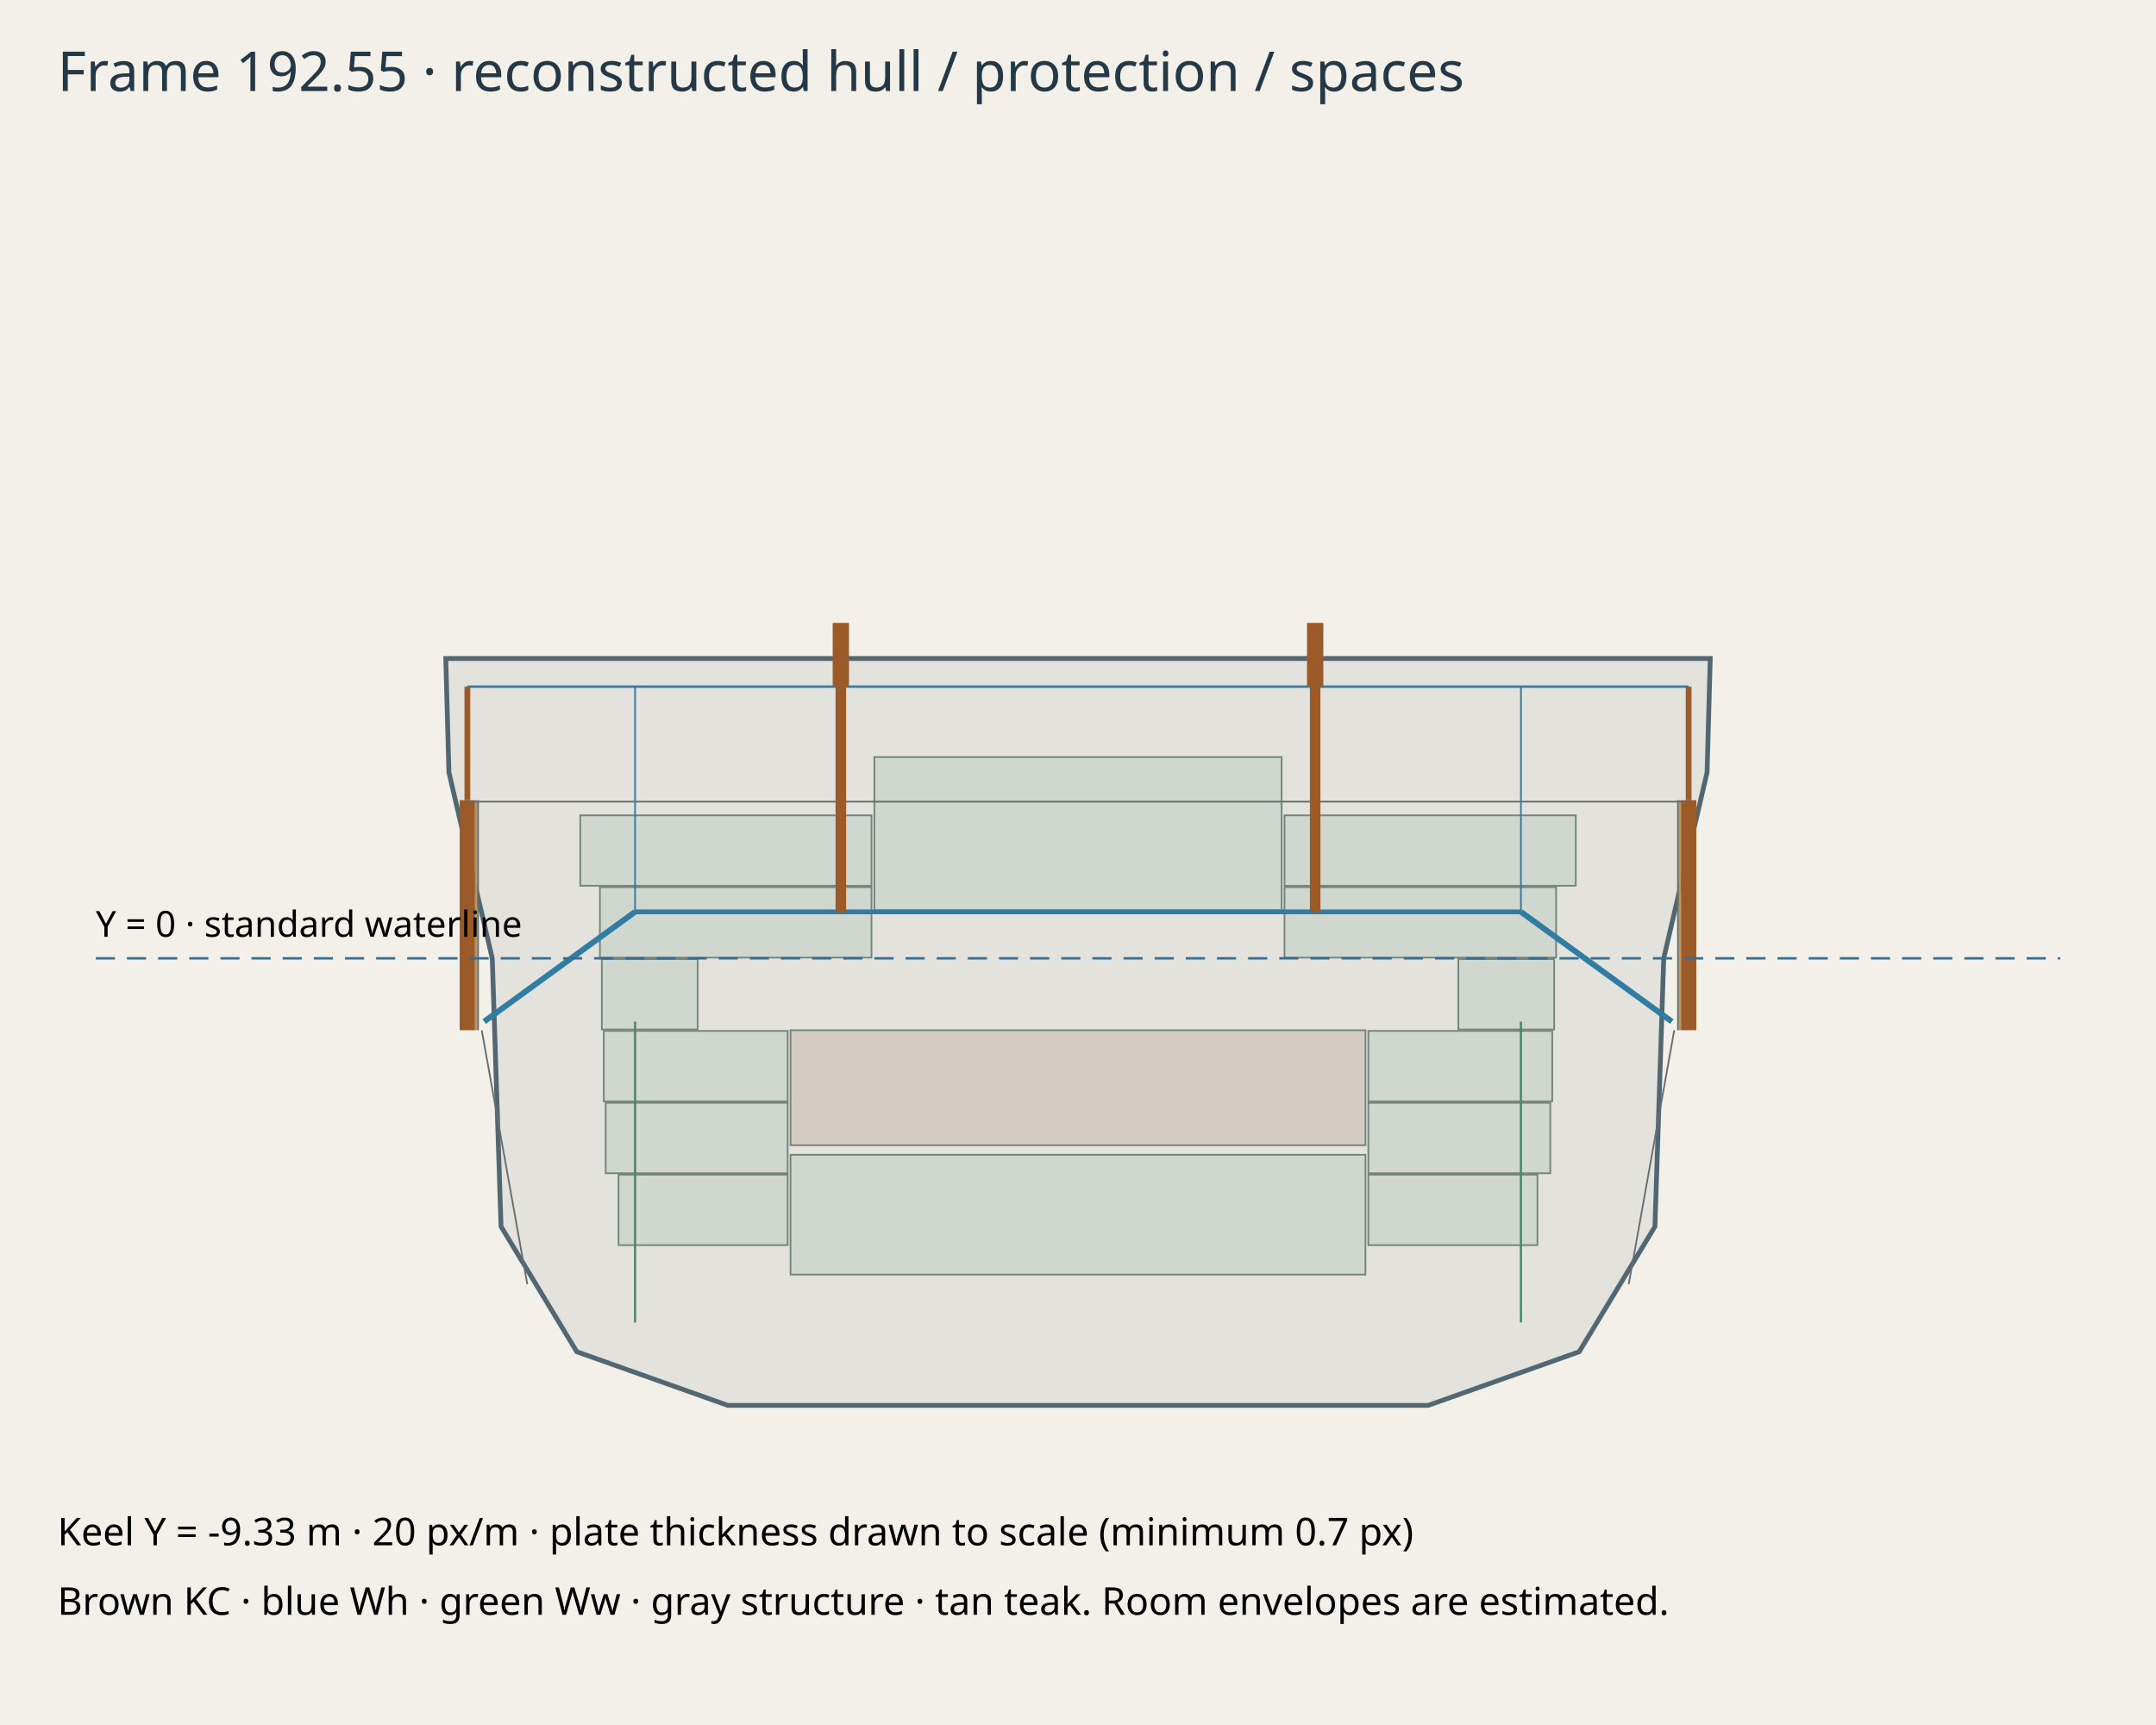
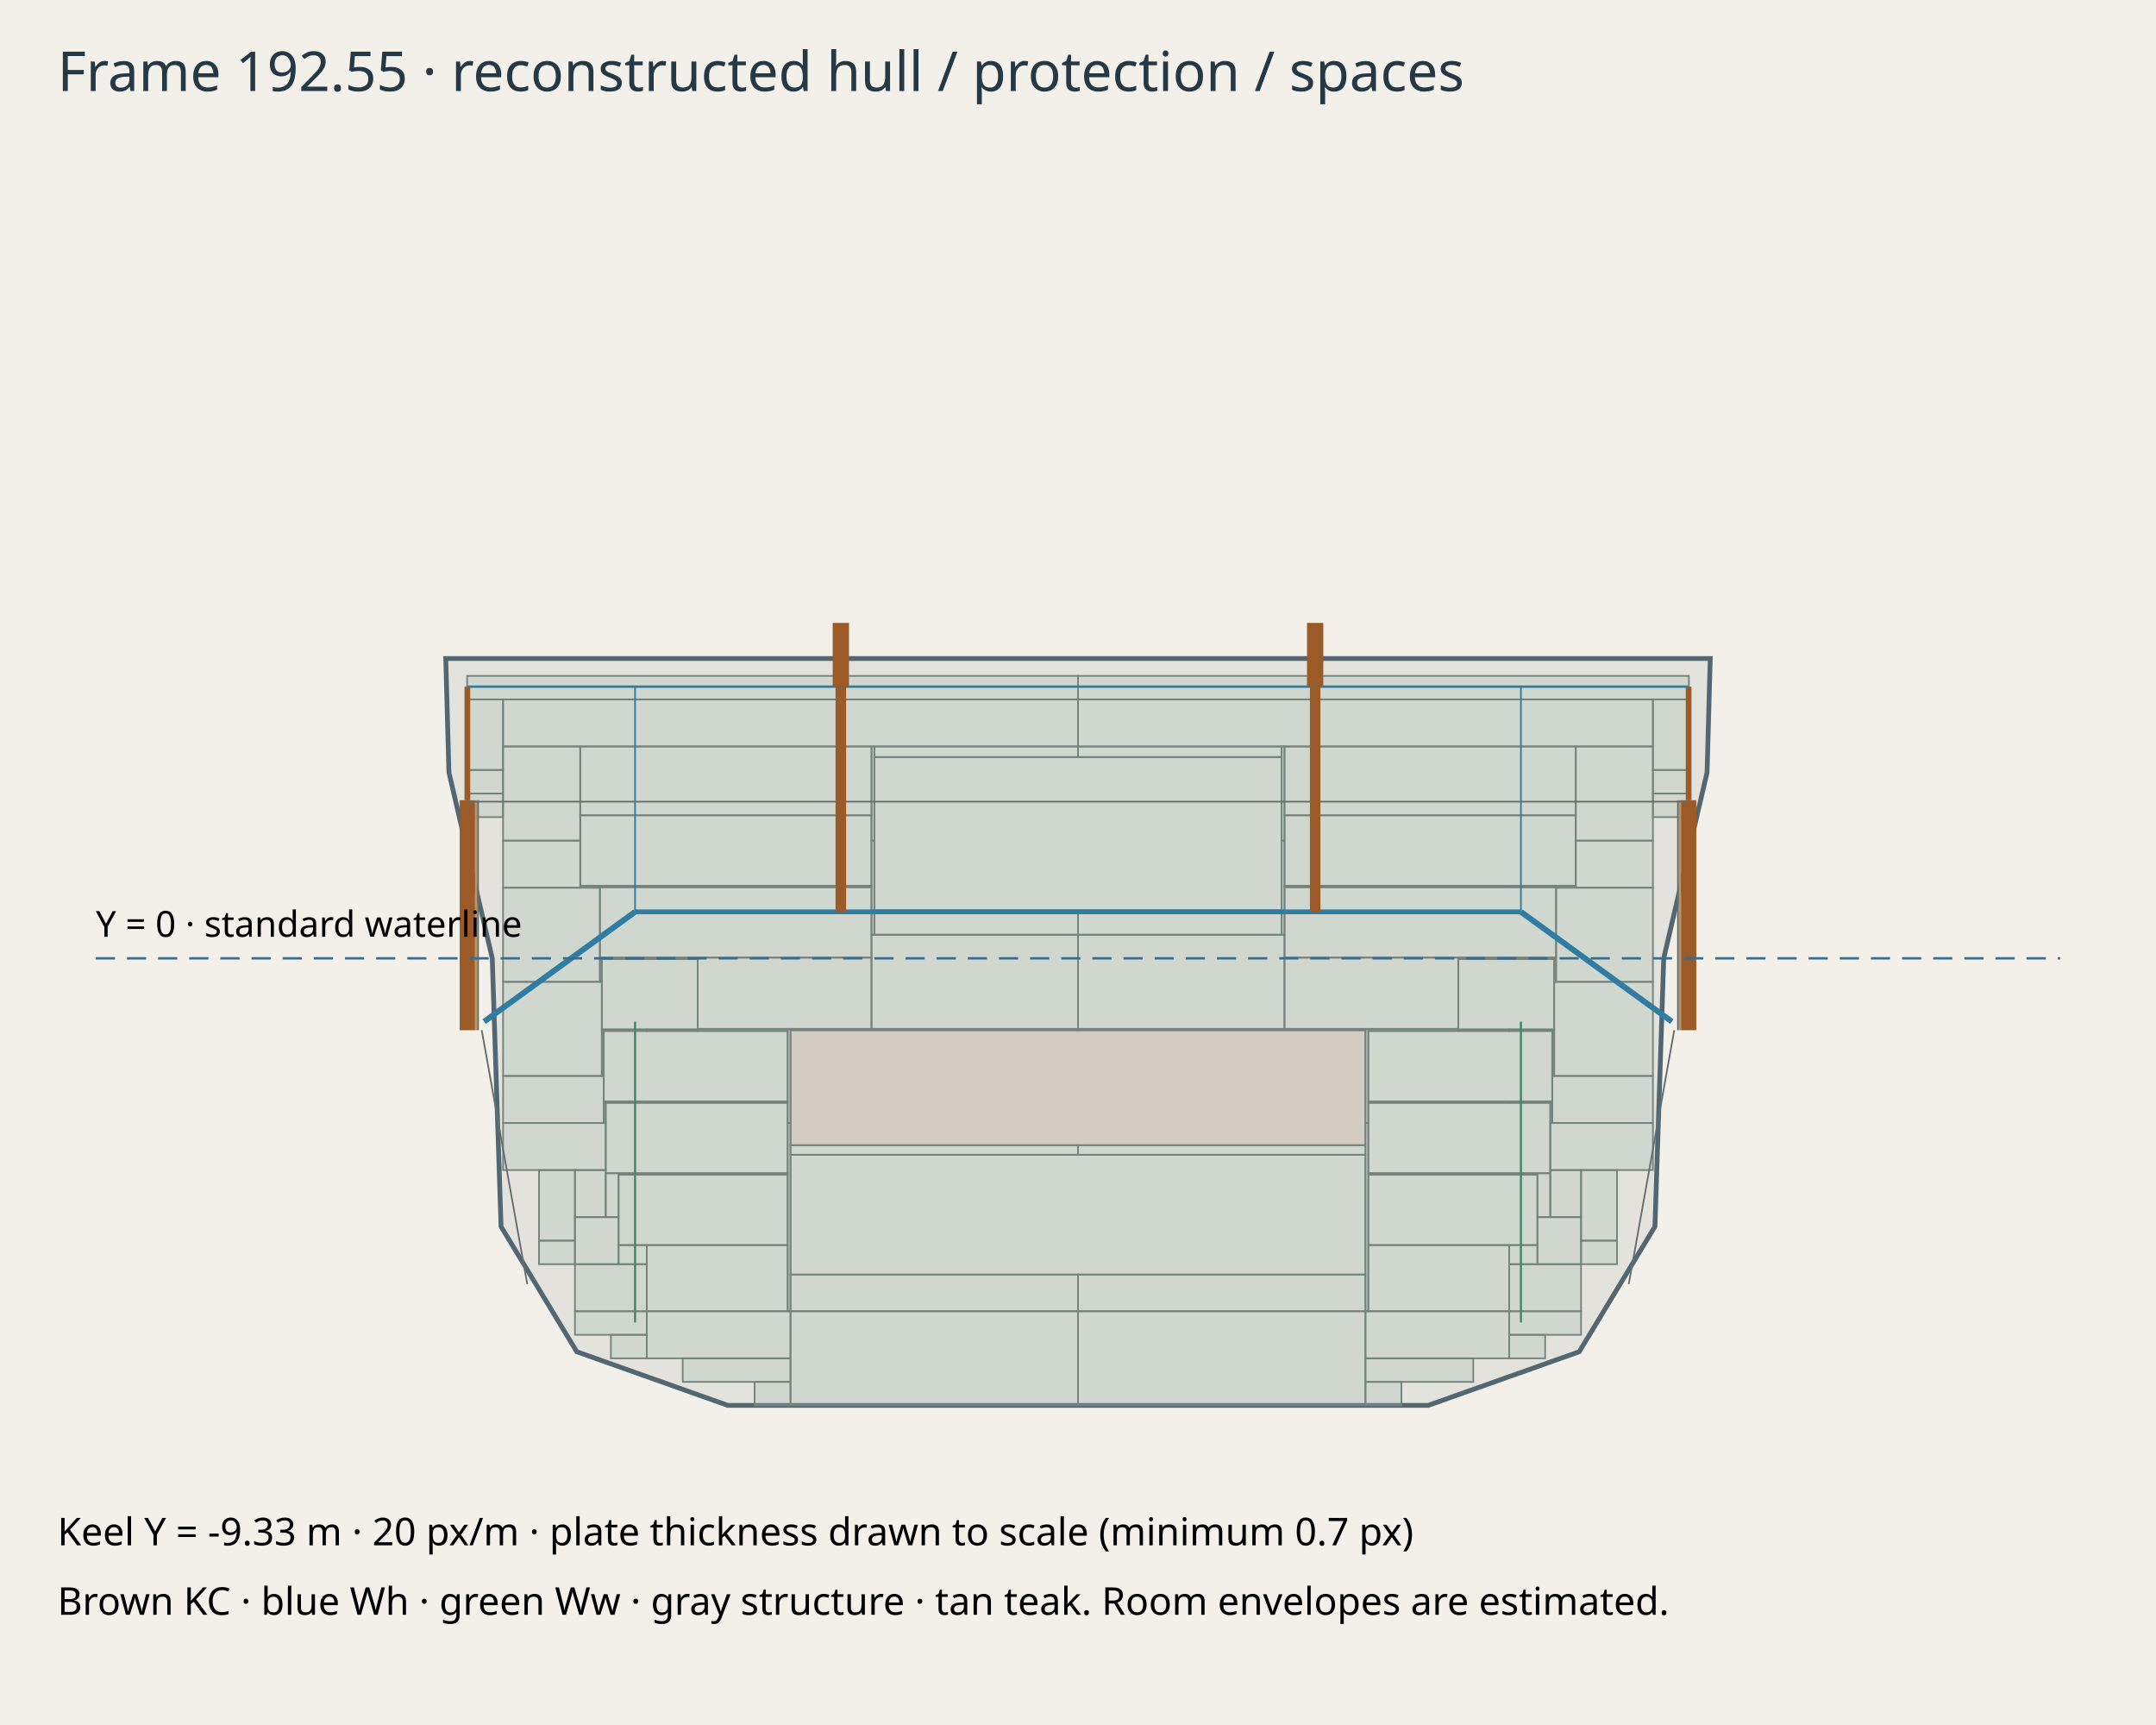
<svg xmlns="http://www.w3.org/2000/svg" viewBox="0 0 900 720" role="img" aria-label="Authored hull, armor and room section">
  <rect width="900" height="720" fill="#f2f0e9" />
  <text x="24" y="38" font-family="sans-serif" font-size="23" fill="#243845">Frame 192.55 · reconstructed hull / protection / spaces</text>
  <polygon points="450.00,586.60 596.17,586.60 659.22,564.21 690.84,511.96 694.51,400.00 712.60,322.41 713.92,274.86 186.08,274.86 187.40,322.41 205.49,400.00 209.16,511.96 240.78,564.21 303.83,586.60 450.00,586.60" fill="#e3e2dc" stroke="#526772" stroke-width="2" />
  <rect x="330.0" y="430.0" width="240" height="48.0" fill="#aa927e" fill-opacity=".28" stroke="#74847c" stroke-width=".7" />
  <rect x="330.0" y="482.0" width="240" height="50.0" fill="#9fbbad" fill-opacity=".28" stroke="#74847c" stroke-width=".7" />
  <rect x="365.0" y="316.0" width="170.0" height="64.0" fill="#9fbbad" fill-opacity=".28" stroke="#74847c" stroke-width=".7" />
  <rect x="258.21" y="490.3" width="70.59" height="29.4" fill="#9fbbad" fill-opacity=".28" stroke="#74847c" stroke-width=".7" />
  <rect x="571.2" y="490.3" width="70.59" height="29.4" fill="#9fbbad" fill-opacity=".28" stroke="#74847c" stroke-width=".7" />
  <rect x="252.84" y="460.3" width="75.96" height="29.4" fill="#9fbbad" fill-opacity=".28" stroke="#74847c" stroke-width=".7" />
  <rect x="571.2" y="460.3" width="75.96" height="29.4" fill="#9fbbad" fill-opacity=".28" stroke="#74847c" stroke-width=".7" />
  <rect x="252.034" y="430.3" width="76.766" height="29.4" fill="#9fbbad" fill-opacity=".28" stroke="#74847c" stroke-width=".7" />
  <rect x="571.2" y="430.3" width="76.766" height="29.4" fill="#9fbbad" fill-opacity=".28" stroke="#74847c" stroke-width=".7" />
  <rect x="251.229" y="400.3" width="40" height="29.4" fill="#9fbbad" fill-opacity=".28" stroke="#74847c" stroke-width=".7" />
  <rect x="608.771" y="400.3" width="40" height="29.4" fill="#9fbbad" fill-opacity=".28" stroke="#74847c" stroke-width=".7" />
  <rect x="250.424" y="370.3" width="113.376" height="29.4" fill="#9fbbad" fill-opacity=".28" stroke="#74847c" stroke-width=".7" />
  <rect x="536.2" y="370.3" width="113.376" height="29.4" fill="#9fbbad" fill-opacity=".28" stroke="#74847c" stroke-width=".7" />
  <rect x="242.219" y="340.3" width="121.581" height="29.4" fill="#9fbbad" fill-opacity=".28" stroke="#74847c" stroke-width=".7" />
  <rect x="536.2" y="340.3" width="121.581" height="29.4" fill="#9fbbad" fill-opacity=".28" stroke="#74847c" stroke-width=".7" />
+   <rect x="258.21" y="489.7" width="11.79" height="0.6" fill="#9fbbad" fill-opacity=".28" stroke="#74847c" stroke-width=".7" />
+   <rect x="270.0" y="489.7" width="58.8" height="0.6" fill="#9fbbad" fill-opacity=".28" stroke="#74847c" stroke-width=".7" />
+   <rect x="258.21" y="519.7" width="11.79" height="7.967" fill="#9fbbad" fill-opacity=".28" stroke="#74847c" stroke-width=".7" />
+   <rect x="240.0" y="488.378" width="12.84" height="19.644" fill="#9fbbad" fill-opacity=".28" stroke="#74847c" stroke-width=".7" />
+   <rect x="252.84" y="489.7" width="5.37" height="18.322" fill="#9fbbad" fill-opacity=".28" stroke="#74847c" stroke-width=".7" />
+   <rect x="328.8" y="468.733" width="1.2" height="78.578" fill="#9fbbad" fill-opacity=".28" stroke="#74847c" stroke-width=".7" />
+   <rect x="270.0" y="519.7" width="58.8" height="27.611" fill="#9fbbad" fill-opacity=".28" stroke="#74847c" stroke-width=".7" />
+   <rect x="330.0" y="532.0" width="120" height="15.311" fill="#9fbbad" fill-opacity=".28" stroke="#74847c" stroke-width=".7" />
+   <rect x="330.0" y="478.0" width="120" height="4.0" fill="#9fbbad" fill-opacity=".28" stroke="#74847c" stroke-width=".7" />
+   <rect x="255.0" y="557.133" width="15.0" height="9.822" fill="#9fbbad" fill-opacity=".28" stroke="#74847c" stroke-width=".7" />
+   <rect x="240.0" y="547.311" width="30.0" height="9.822" fill="#9fbbad" fill-opacity=".28" stroke="#74847c" stroke-width=".7" />
+   <rect x="225.0" y="488.378" width="15.0" height="29.467" fill="#9fbbad" fill-opacity=".28" stroke="#74847c" stroke-width=".7" />
+   <rect x="225.0" y="517.844" width="15.0" height="9.822" fill="#9fbbad" fill-opacity=".28" stroke="#74847c" stroke-width=".7" />
+   <rect x="240.0" y="527.667" width="30.0" height="19.644" fill="#9fbbad" fill-opacity=".28" stroke="#74847c" stroke-width=".7" />
+   <rect x="240.0" y="508.022" width="18.21" height="19.644" fill="#9fbbad" fill-opacity=".28" stroke="#74847c" stroke-width=".7" />
+   <rect x="210.0" y="468.733" width="42.84" height="19.644" fill="#9fbbad" fill-opacity=".28" stroke="#74847c" stroke-width=".7" />
+   <rect x="285.0" y="566.956" width="45.0" height="9.822" fill="#9fbbad" fill-opacity=".28" stroke="#74847c" stroke-width=".7" />
+   <rect x="270.0" y="547.311" width="60" height="19.644" fill="#9fbbad" fill-opacity=".28" stroke="#74847c" stroke-width=".7" />
+   <rect x="315.0" y="576.778" width="15.0" height="9.822" fill="#9fbbad" fill-opacity=".28" stroke="#74847c" stroke-width=".7" />
+   <rect x="330.0" y="547.311" width="120" height="39.289" fill="#9fbbad" fill-opacity=".28" stroke="#74847c" stroke-width=".7" />
+   <rect x="242.219" y="369.7" width="8.205" height="0.811" fill="#9fbbad" fill-opacity=".28" stroke="#74847c" stroke-width=".7" />
+   <rect x="250.424" y="369.7" width="19.576" height="0.6" fill="#9fbbad" fill-opacity=".28" stroke="#74847c" stroke-width=".7" />
+   <rect x="270.0" y="459.7" width="58.8" height="0.6" fill="#9fbbad" fill-opacity=".28" stroke="#74847c" stroke-width=".7" />
+   <rect x="291.229" y="429.444" width="37.571" height="0.856" fill="#9fbbad" fill-opacity=".28" stroke="#74847c" stroke-width=".7" />
+   <rect x="270.0" y="429.7" width="21.229" height="0.6" fill="#9fbbad" fill-opacity=".28" stroke="#74847c" stroke-width=".7" />
+   <rect x="270.0" y="399.7" width="21.229" height="0.6" fill="#9fbbad" fill-opacity=".28" stroke="#74847c" stroke-width=".7" />
+   <rect x="252.034" y="459.7" width="0.805" height="9.033" fill="#9fbbad" fill-opacity=".28" stroke="#74847c" stroke-width=".7" />
+   <rect x="252.84" y="459.7" width="17.16" height="0.6" fill="#9fbbad" fill-opacity=".28" stroke="#74847c" stroke-width=".7" />
+   <rect x="251.229" y="429.7" width="0.805" height="19.389" fill="#9fbbad" fill-opacity=".28" stroke="#74847c" stroke-width=".7" />
+   <rect x="252.034" y="429.7" width="17.966" height="0.6" fill="#9fbbad" fill-opacity=".28" stroke="#74847c" stroke-width=".7" />
+   <rect x="250.424" y="399.7" width="0.805" height="10.1" fill="#9fbbad" fill-opacity=".28" stroke="#74847c" stroke-width=".7" />
+   <rect x="251.229" y="399.7" width="18.771" height="0.6" fill="#9fbbad" fill-opacity=".28" stroke="#74847c" stroke-width=".7" />
+   <rect x="328.8" y="429.444" width="1.2" height="39.289" fill="#9fbbad" fill-opacity=".28" stroke="#74847c" stroke-width=".7" />
+   <rect x="291.229" y="399.7" width="72.571" height="29.744" fill="#9fbbad" fill-opacity=".28" stroke="#74847c" stroke-width=".7" />
+   <rect x="270.0" y="369.7" width="93.8" height="0.6" fill="#9fbbad" fill-opacity=".28" stroke="#74847c" stroke-width=".7" />
+   <rect x="330.0" y="429.444" width="120" height="0.556" fill="#9fbbad" fill-opacity=".28" stroke="#74847c" stroke-width=".7" />
+   <rect x="363.8" y="390.156" width="86.2" height="39.289" fill="#9fbbad" fill-opacity=".28" stroke="#74847c" stroke-width=".7" />
+   <rect x="363.8" y="350.867" width="1.2" height="39.289" fill="#9fbbad" fill-opacity=".28" stroke="#74847c" stroke-width=".7" />
+   <rect x="365.0" y="380.0" width="85.0" height="10.156" fill="#9fbbad" fill-opacity=".28" stroke="#74847c" stroke-width=".7" />
+   <rect x="210" y="449.089" width="42.034" height="19.644" fill="#9fbbad" fill-opacity=".28" stroke="#74847c" stroke-width=".7" />
+   <rect x="210.0" y="409.8" width="41.229" height="39.289" fill="#9fbbad" fill-opacity=".28" stroke="#74847c" stroke-width=".7" />
+   <rect x="210" y="370.511" width="40.424" height="39.289" fill="#9fbbad" fill-opacity=".28" stroke="#74847c" stroke-width=".7" />
+   <rect x="210.0" y="350.867" width="32.219" height="19.644" fill="#9fbbad" fill-opacity=".28" stroke="#74847c" stroke-width=".7" />
+   <rect x="210.0" y="291.933" width="240" height="19.644" fill="#9fbbad" fill-opacity=".28" stroke="#74847c" stroke-width=".7" />
+   <rect x="363.8" y="311.578" width="1.2" height="39.289" fill="#9fbbad" fill-opacity=".28" stroke="#74847c" stroke-width=".7" />
+   <rect x="365.0" y="311.578" width="85.0" height="4.422" fill="#9fbbad" fill-opacity=".28" stroke="#74847c" stroke-width=".7" />
+   <rect x="195.0" y="331.222" width="15.0" height="9.822" fill="#9fbbad" fill-opacity=".28" stroke="#74847c" stroke-width=".7" />
+   <rect x="195.0" y="291.933" width="15.0" height="29.467" fill="#9fbbad" fill-opacity=".28" stroke="#74847c" stroke-width=".7" />
+   <rect x="195.0" y="321.4" width="15.0" height="9.822" fill="#9fbbad" fill-opacity=".28" stroke="#74847c" stroke-width=".7" />
+   <rect x="195.0" y="282.111" width="255.0" height="9.822" fill="#9fbbad" fill-opacity=".28" stroke="#74847c" stroke-width=".7" />
+   <rect x="210.0" y="311.578" width="32.219" height="39.289" fill="#9fbbad" fill-opacity=".28" stroke="#74847c" stroke-width=".7" />
+   <rect x="242.219" y="311.578" width="121.581" height="28.722" fill="#9fbbad" fill-opacity=".28" stroke="#74847c" stroke-width=".7" />
+   <rect x="571.2" y="489.7" width="58.8" height="0.6" fill="#9fbbad" fill-opacity=".28" stroke="#74847c" stroke-width=".7" />
+   <rect x="630.0" y="489.7" width="11.79" height="0.6" fill="#9fbbad" fill-opacity=".28" stroke="#74847c" stroke-width=".7" />
+   <rect x="450.0" y="532.0" width="120" height="15.311" fill="#9fbbad" fill-opacity=".28" stroke="#74847c" stroke-width=".7" />
+   <rect x="450.0" y="478.0" width="120" height="4.0" fill="#9fbbad" fill-opacity=".28" stroke="#74847c" stroke-width=".7" />
+   <rect x="570.0" y="468.733" width="1.2" height="78.578" fill="#9fbbad" fill-opacity=".28" stroke="#74847c" stroke-width=".7" />
+   <rect x="571.2" y="519.7" width="58.8" height="27.611" fill="#9fbbad" fill-opacity=".28" stroke="#74847c" stroke-width=".7" />
+   <rect x="630.0" y="519.7" width="11.79" height="7.967" fill="#9fbbad" fill-opacity=".28" stroke="#74847c" stroke-width=".7" />
+   <rect x="647.16" y="488.378" width="12.84" height="19.644" fill="#9fbbad" fill-opacity=".28" stroke="#74847c" stroke-width=".7" />
+   <rect x="641.79" y="489.7" width="5.37" height="18.322" fill="#9fbbad" fill-opacity=".28" stroke="#74847c" stroke-width=".7" />
+   <rect x="450.0" y="547.311" width="120" height="39.289" fill="#9fbbad" fill-opacity=".28" stroke="#74847c" stroke-width=".7" />
+   <rect x="570.0" y="576.778" width="15.0" height="9.822" fill="#9fbbad" fill-opacity=".28" stroke="#74847c" stroke-width=".7" />
+   <rect x="570.0" y="566.956" width="45.0" height="9.822" fill="#9fbbad" fill-opacity=".28" stroke="#74847c" stroke-width=".7" />
+   <rect x="570.0" y="547.311" width="60" height="19.644" fill="#9fbbad" fill-opacity=".28" stroke="#74847c" stroke-width=".7" />
+   <rect x="630.0" y="557.133" width="15.0" height="9.822" fill="#9fbbad" fill-opacity=".28" stroke="#74847c" stroke-width=".7" />
+   <rect x="630.0" y="547.311" width="30.0" height="9.822" fill="#9fbbad" fill-opacity=".28" stroke="#74847c" stroke-width=".7" />
+   <rect x="630.0" y="527.667" width="30.0" height="19.644" fill="#9fbbad" fill-opacity=".28" stroke="#74847c" stroke-width=".7" />
+   <rect x="641.79" y="508.022" width="18.21" height="19.644" fill="#9fbbad" fill-opacity=".28" stroke="#74847c" stroke-width=".7" />
+   <rect x="660.0" y="488.378" width="15.0" height="29.467" fill="#9fbbad" fill-opacity=".28" stroke="#74847c" stroke-width=".7" />
+   <rect x="660.0" y="517.844" width="15.0" height="9.822" fill="#9fbbad" fill-opacity=".28" stroke="#74847c" stroke-width=".7" />
+   <rect x="647.16" y="468.733" width="42.84" height="19.644" fill="#9fbbad" fill-opacity=".28" stroke="#74847c" stroke-width=".7" />
+   <rect x="608.771" y="429.7" width="21.229" height="0.6" fill="#9fbbad" fill-opacity=".28" stroke="#74847c" stroke-width=".7" />
+   <rect x="608.771" y="399.7" width="21.229" height="0.6" fill="#9fbbad" fill-opacity=".28" stroke="#74847c" stroke-width=".7" />
+   <rect x="571.2" y="459.7" width="58.8" height="0.6" fill="#9fbbad" fill-opacity=".28" stroke="#74847c" stroke-width=".7" />
+   <rect x="571.2" y="429.444" width="37.571" height="0.856" fill="#9fbbad" fill-opacity=".28" stroke="#74847c" stroke-width=".7" />
+   <rect x="630" y="369.7" width="19.576" height="0.6" fill="#9fbbad" fill-opacity=".28" stroke="#74847c" stroke-width=".7" />
+   <rect x="649.576" y="369.7" width="8.205" height="0.811" fill="#9fbbad" fill-opacity=".28" stroke="#74847c" stroke-width=".7" />
+   <rect x="450.0" y="429.444" width="120" height="0.556" fill="#9fbbad" fill-opacity=".28" stroke="#74847c" stroke-width=".7" />
+   <rect x="450.0" y="390.156" width="86.2" height="39.289" fill="#9fbbad" fill-opacity=".28" stroke="#74847c" stroke-width=".7" />
+   <rect x="450.0" y="380.0" width="85.0" height="10.156" fill="#9fbbad" fill-opacity=".28" stroke="#74847c" stroke-width=".7" />
+   <rect x="536.2" y="399.7" width="72.571" height="29.744" fill="#9fbbad" fill-opacity=".28" stroke="#74847c" stroke-width=".7" />
+   <rect x="535.0" y="350.867" width="1.2" height="39.289" fill="#9fbbad" fill-opacity=".28" stroke="#74847c" stroke-width=".7" />
+   <rect x="536.2" y="369.7" width="93.8" height="0.6" fill="#9fbbad" fill-opacity=".28" stroke="#74847c" stroke-width=".7" />
+   <rect x="570.0" y="429.444" width="1.2" height="39.289" fill="#9fbbad" fill-opacity=".28" stroke="#74847c" stroke-width=".7" />
+   <rect x="647.16" y="459.7" width="0.805" height="9.033" fill="#9fbbad" fill-opacity=".28" stroke="#74847c" stroke-width=".7" />
+   <rect x="630.0" y="459.7" width="17.16" height="0.6" fill="#9fbbad" fill-opacity=".28" stroke="#74847c" stroke-width=".7" />
+   <rect x="647.966" y="429.7" width="0.805" height="19.389" fill="#9fbbad" fill-opacity=".28" stroke="#74847c" stroke-width=".7" />
+   <rect x="630" y="429.7" width="17.966" height="0.6" fill="#9fbbad" fill-opacity=".28" stroke="#74847c" stroke-width=".7" />
+   <rect x="648.771" y="399.7" width="0.805" height="10.1" fill="#9fbbad" fill-opacity=".28" stroke="#74847c" stroke-width=".7" />
+   <rect x="630.0" y="399.7" width="18.771" height="0.6" fill="#9fbbad" fill-opacity=".28" stroke="#74847c" stroke-width=".7" />
+   <rect x="647.966" y="449.089" width="42.034" height="19.644" fill="#9fbbad" fill-opacity=".28" stroke="#74847c" stroke-width=".7" />
+   <rect x="648.771" y="409.8" width="41.229" height="39.289" fill="#9fbbad" fill-opacity=".28" stroke="#74847c" stroke-width=".7" />
+   <rect x="649.576" y="370.511" width="40.424" height="39.289" fill="#9fbbad" fill-opacity=".28" stroke="#74847c" stroke-width=".7" />
+   <rect x="657.781" y="350.867" width="32.219" height="19.644" fill="#9fbbad" fill-opacity=".28" stroke="#74847c" stroke-width=".7" />
+   <rect x="450.0" y="311.578" width="85.0" height="4.422" fill="#9fbbad" fill-opacity=".28" stroke="#74847c" stroke-width=".7" />
+   <rect x="450.0" y="291.933" width="240" height="19.644" fill="#9fbbad" fill-opacity=".28" stroke="#74847c" stroke-width=".7" />
+   <rect x="535.0" y="311.578" width="1.2" height="39.289" fill="#9fbbad" fill-opacity=".28" stroke="#74847c" stroke-width=".7" />
+   <rect x="450.0" y="282.111" width="255.0" height="9.822" fill="#9fbbad" fill-opacity=".28" stroke="#74847c" stroke-width=".7" />
+   <rect x="657.781" y="311.578" width="32.219" height="39.289" fill="#9fbbad" fill-opacity=".28" stroke="#74847c" stroke-width=".7" />
+   <rect x="536.2" y="311.578" width="121.581" height="28.722" fill="#9fbbad" fill-opacity=".28" stroke="#74847c" stroke-width=".7" />
+   <rect x="690.0" y="331.222" width="15.0" height="9.822" fill="#9fbbad" fill-opacity=".28" stroke="#74847c" stroke-width=".7" />
+   <rect x="690.0" y="291.933" width="15.0" height="29.467" fill="#9fbbad" fill-opacity=".28" stroke="#74847c" stroke-width=".7" />
+   <rect x="690.0" y="321.4" width="15.0" height="9.822" fill="#9fbbad" fill-opacity=".28" stroke="#74847c" stroke-width=".7" />
  <line x1="195.1" y1="430.0" x2="195.1" y2="334.0" stroke="#9b5a27" stroke-width="6.4" />
  <line x1="198.8" y1="430.0" x2="198.8" y2="334.0" stroke="#ba9560" stroke-width="1.0" />
  <line x1="199.56" y1="430.0" x2="199.56" y2="334.0" stroke="#666d70" stroke-width="0.7" />
  <line x1="195.1" y1="334.0" x2="195.1" y2="286.6" stroke="#9b5a27" stroke-width="2.4" />
  <line x1="265.1" y1="552.0" x2="265.1" y2="426.4" stroke="#45876a" stroke-width="0.9" />
  <line x1="265.1" y1="380.6" x2="265.1" y2="286.6" stroke="#307ca2" stroke-width="0.7" />
  <line x1="202.1" y1="426.4" x2="265.1" y2="380.6" stroke="#307ca2" stroke-width="2.4" />
  <line x1="704.9" y1="430.0" x2="704.9" y2="334.0" stroke="#9b5a27" stroke-width="6.4" />
  <line x1="701.2" y1="430.0" x2="701.2" y2="334.0" stroke="#ba9560" stroke-width="1.0" />
  <line x1="700.44" y1="430.0" x2="700.44" y2="334.0" stroke="#666d70" stroke-width="0.7" />
  <line x1="704.9" y1="334.0" x2="704.9" y2="286.6" stroke="#9b5a27" stroke-width="2.4" />
  <line x1="634.9" y1="552.0" x2="634.9" y2="426.4" stroke="#45876a" stroke-width="0.9" />
  <line x1="634.9" y1="380.6" x2="634.9" y2="286.6" stroke="#307ca2" stroke-width="0.7" />
  <line x1="697.9" y1="426.4" x2="634.9" y2="380.6" stroke="#307ca2" stroke-width="2.4" />
  <line x1="704.9" y1="286.6" x2="195.1" y2="286.6" stroke="#307ca2" stroke-width="1.0" />
  <line x1="704.9" y1="334.6" x2="195.1" y2="334.6" stroke="#666d70" stroke-width="0.7" />
  <line x1="634.9" y1="380.6" x2="265.1" y2="380.6" stroke="#307ca2" stroke-width="2.0" />
  <line x1="351" y1="380.6" x2="351" y2="286.6" stroke="#9b5a27" stroke-width="4.4" />
  <line x1="549" y1="380.6" x2="549" y2="286.6" stroke="#9b5a27" stroke-width="4.4" />
  <line x1="351" y1="286.6" x2="351" y2="260.0" stroke="#9b5a27" stroke-width="6.8" />
  <line x1="549" y1="286.6" x2="549" y2="260.0" stroke="#9b5a27" stroke-width="6.8" />
  <line x1="201.1" y1="430.0" x2="220.1" y2="536.0" stroke="#666d70" stroke-width="0.7" />
  <line x1="698.9" y1="430.0" x2="679.9" y2="536.0" stroke="#666d70" stroke-width="0.7" />
  <path d="M40 400H860" stroke="#3a6c8e" stroke-dasharray="8 5" />
  <text x="40" y="391" font-family="sans-serif" font-size="15">Y = 0 · standard waterline</text>
  <text x="24" y="645" font-family="sans-serif" font-size="16">Keel Y = -9.33 m · 20 px/m · plate thickness drawn to scale (minimum 0.7 px)</text>
  <text x="24" y="674" font-family="sans-serif" font-size="16">Brown KC · blue Wh · green Ww · gray structure · tan teak. Room envelopes are estimated.</text>
</svg>
